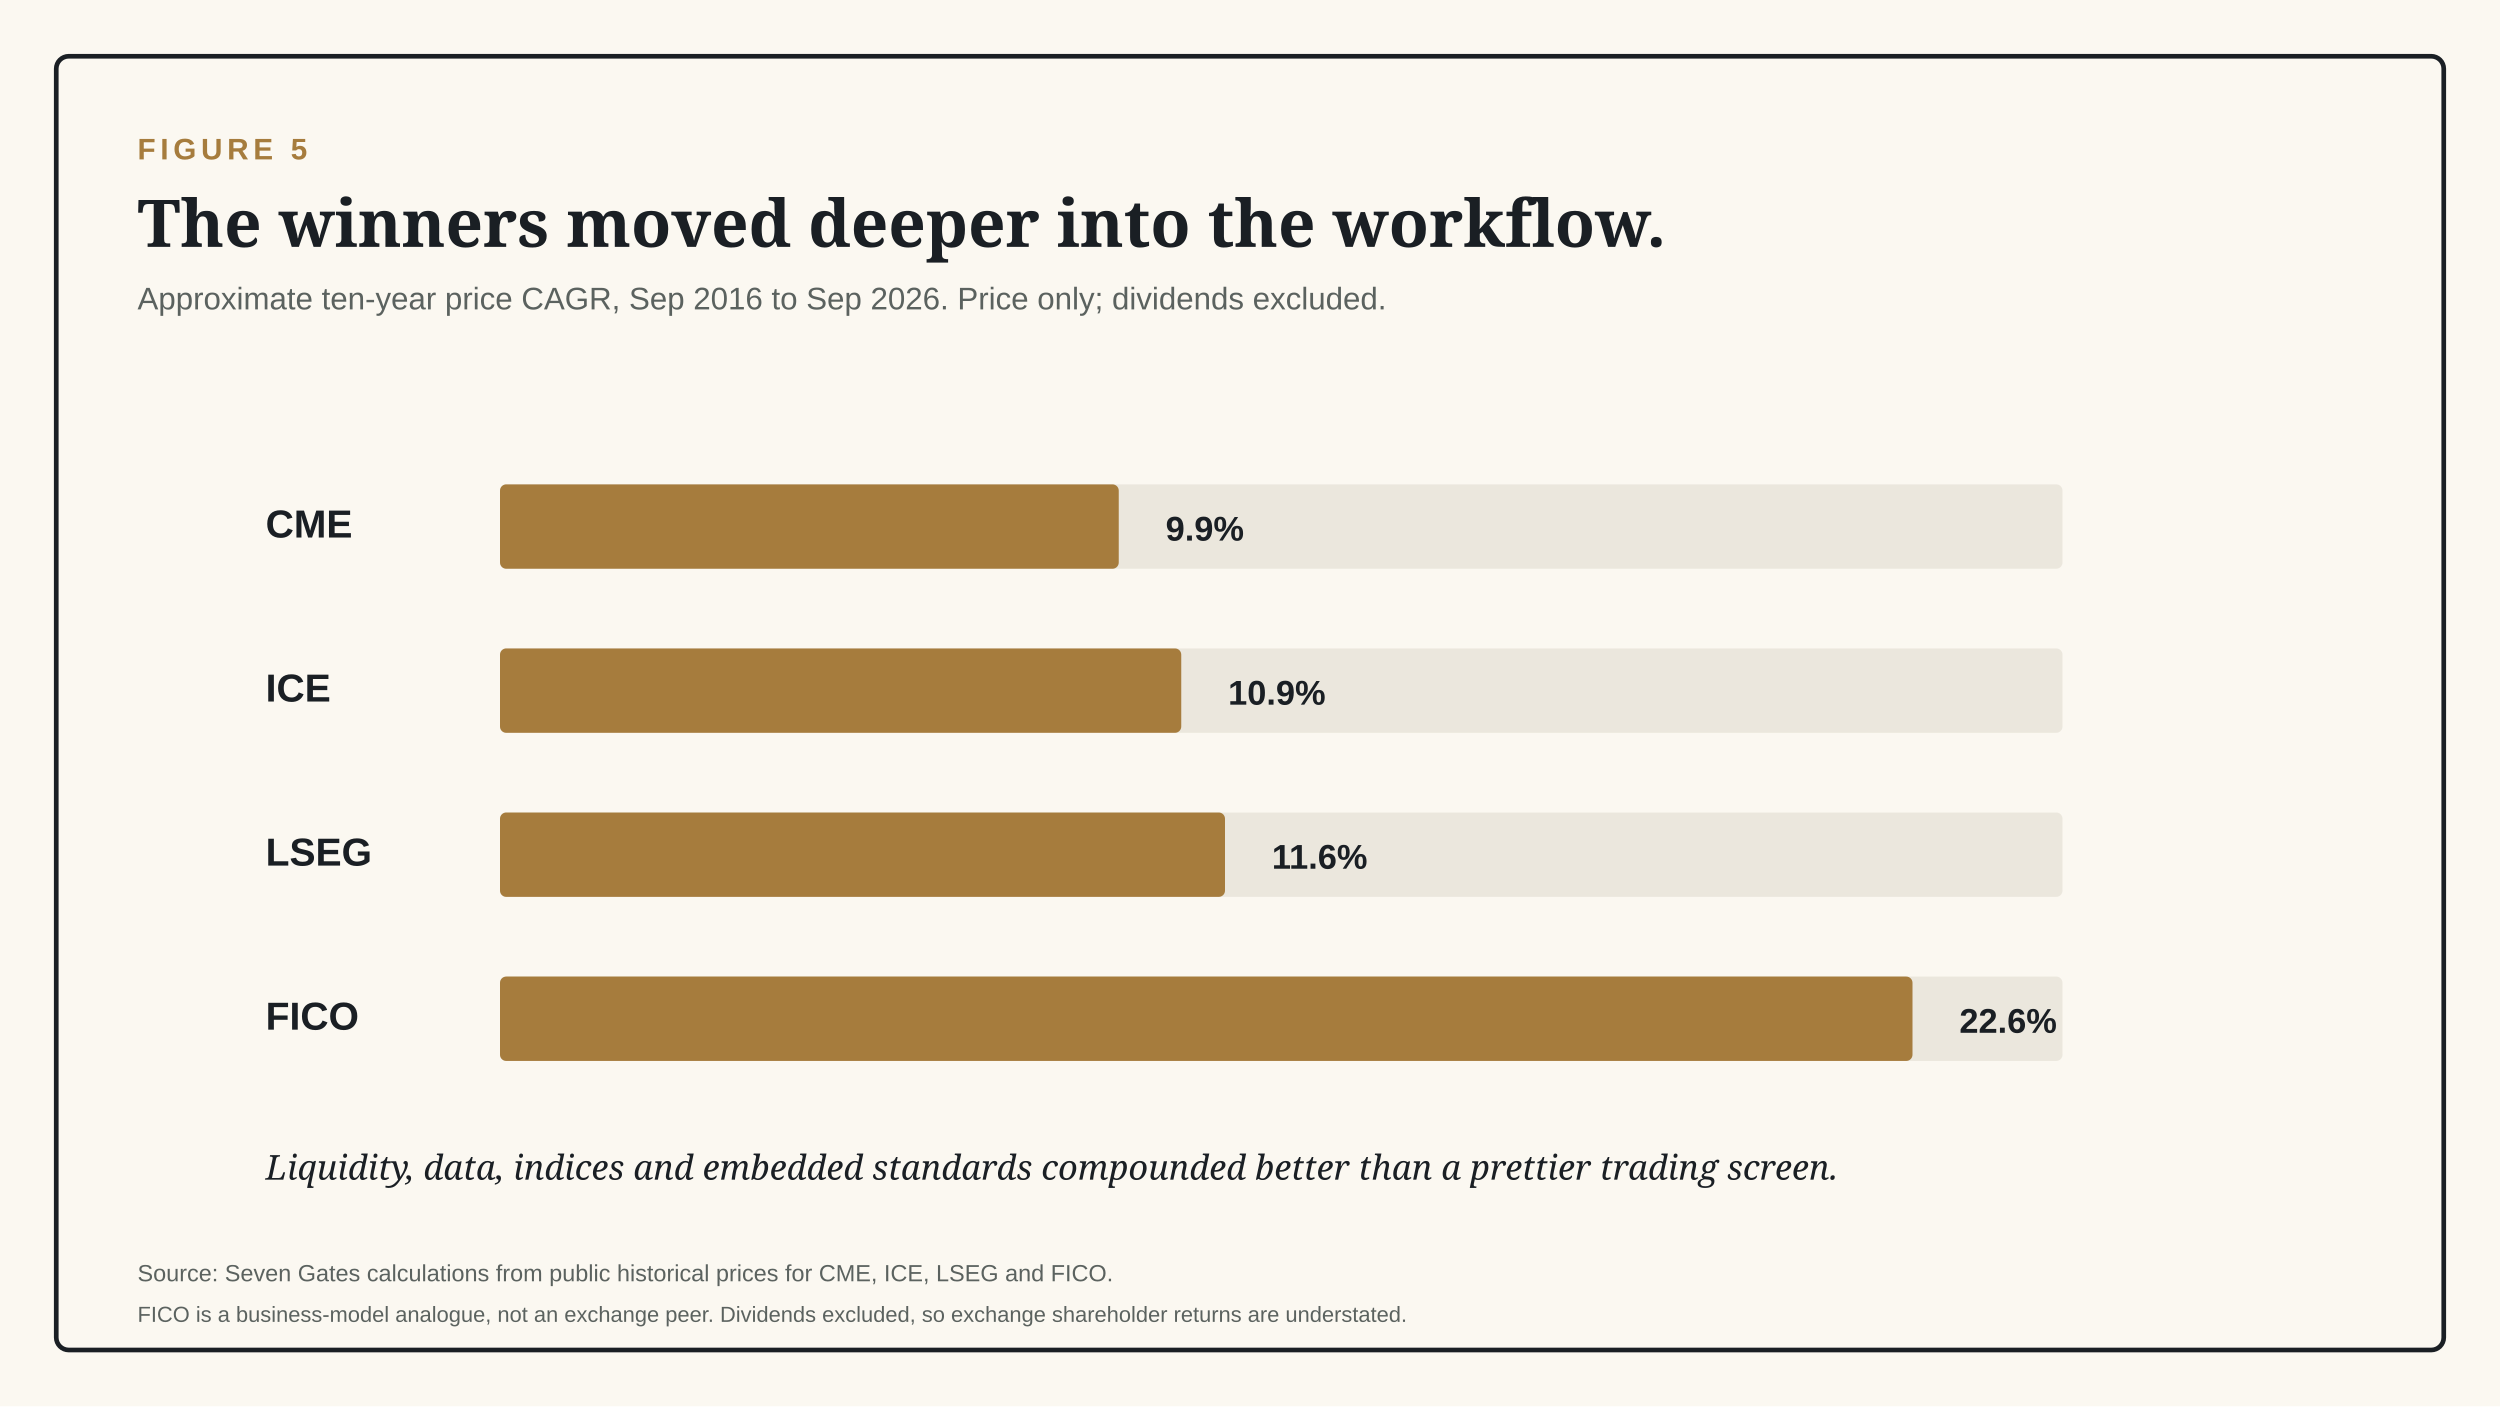
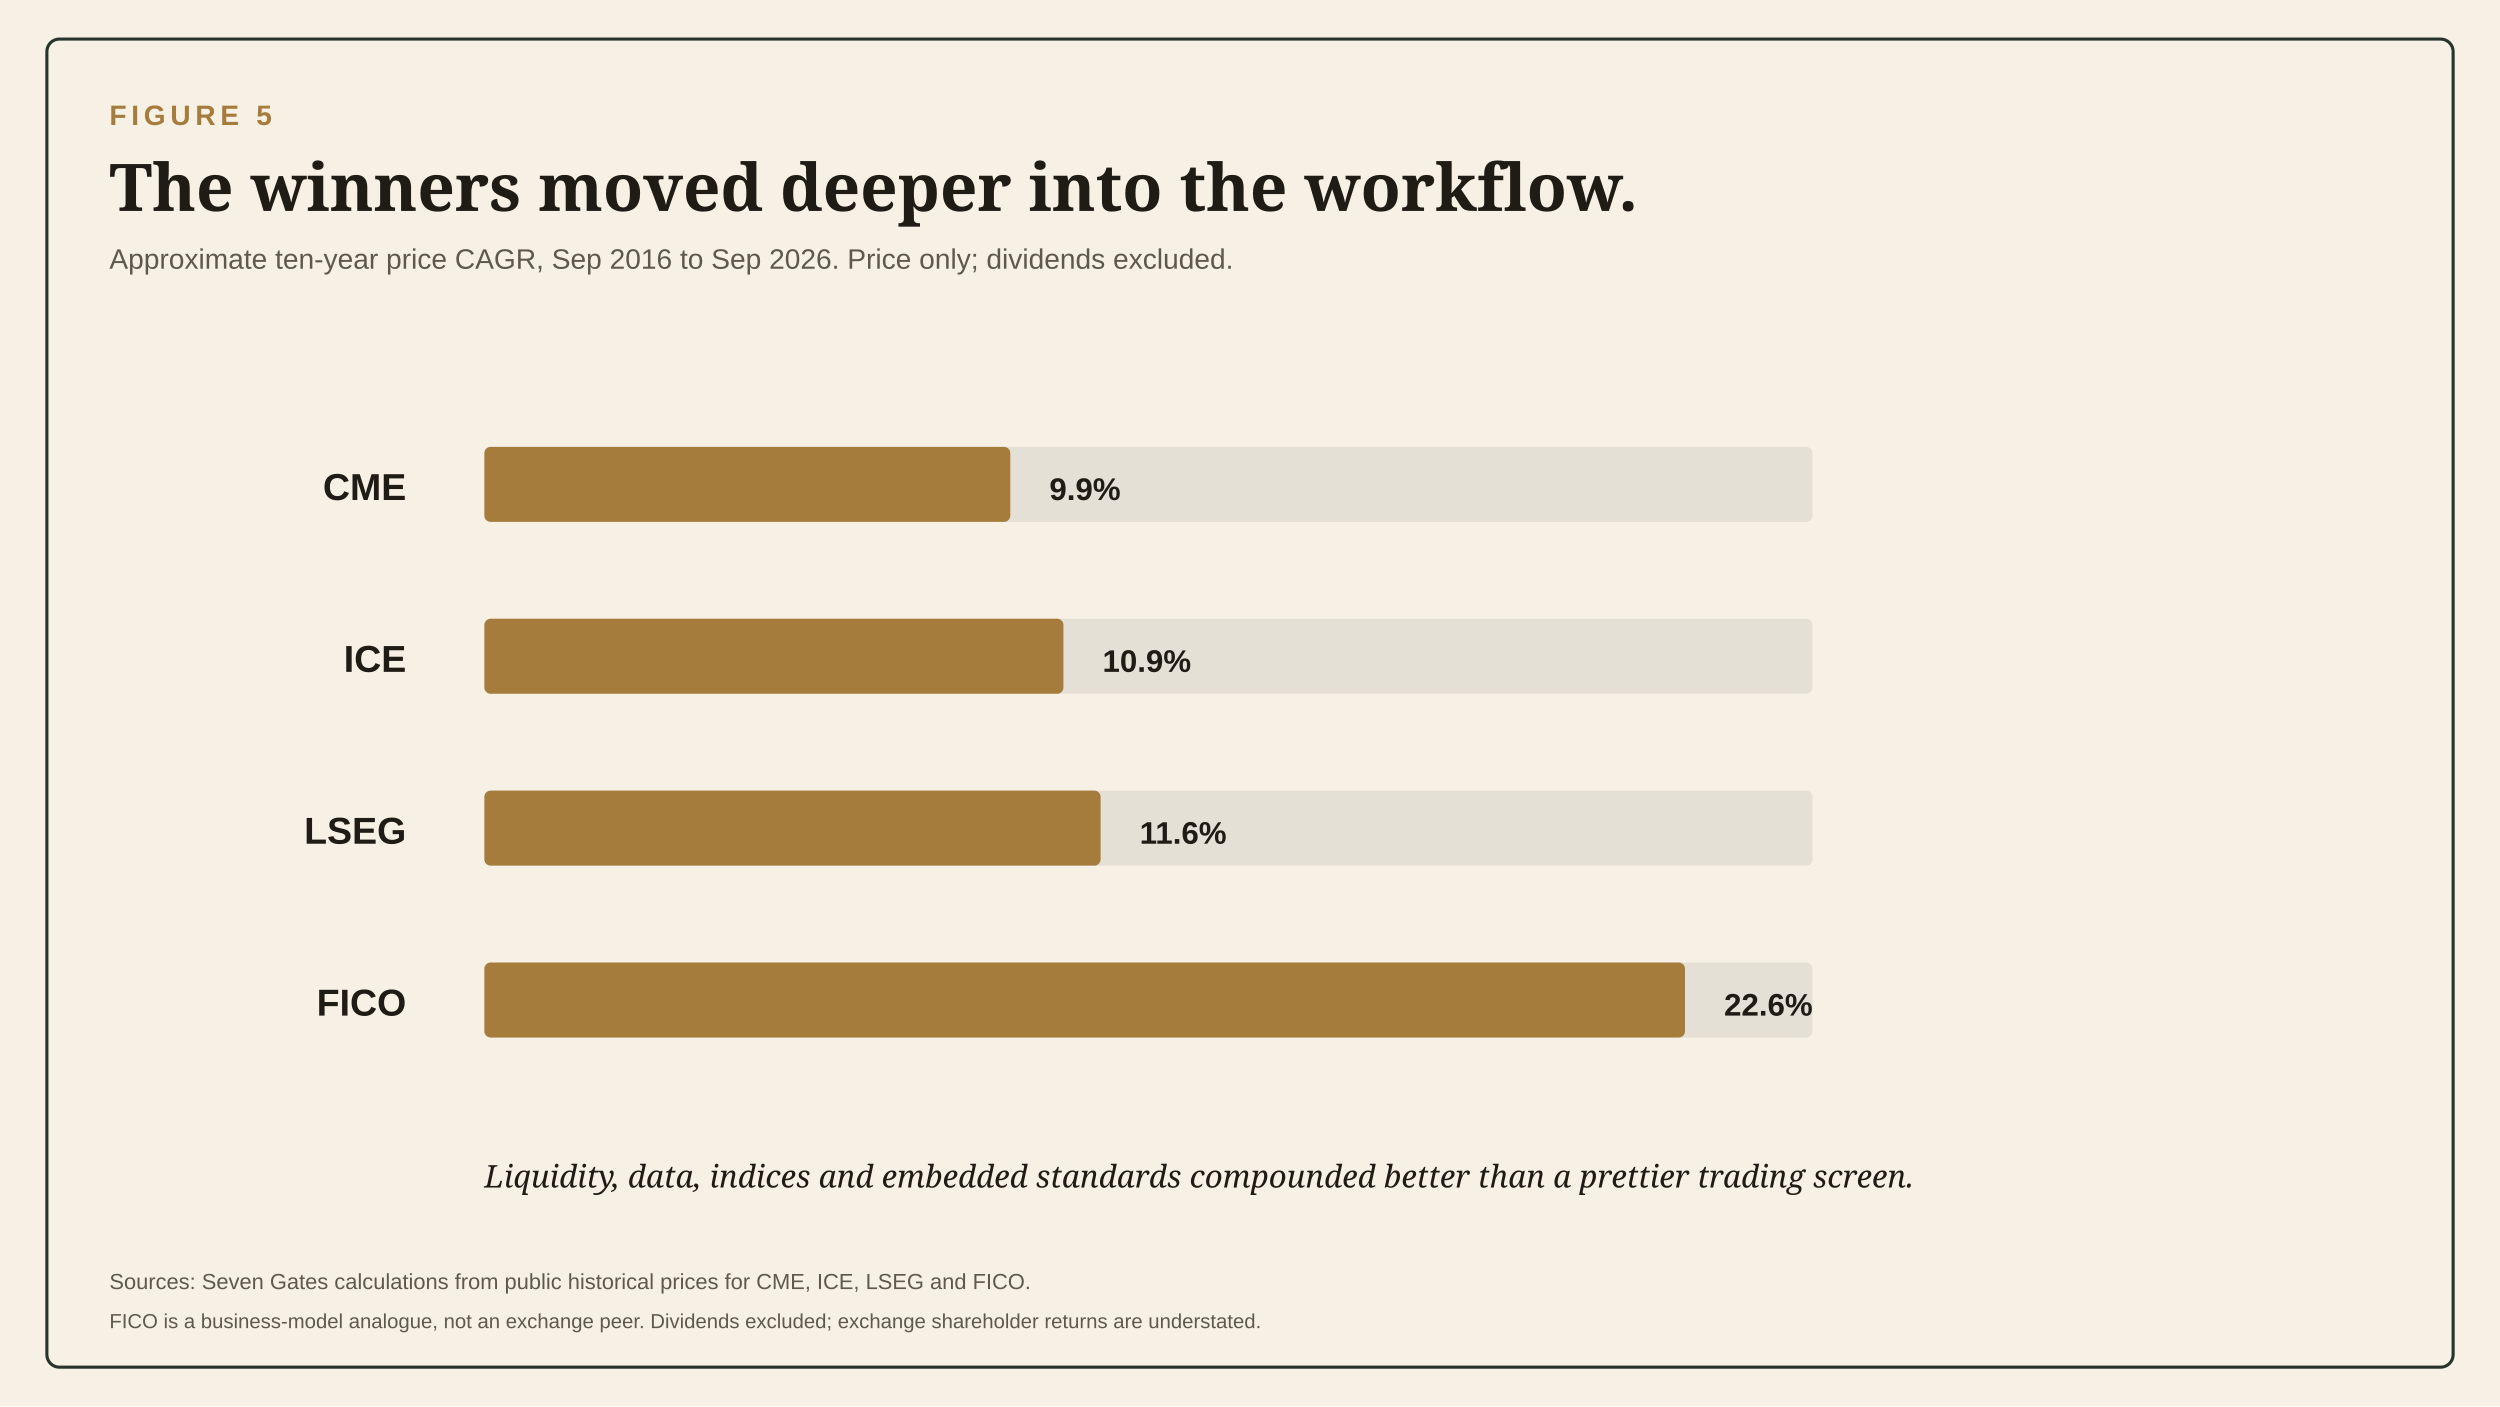
- <svg xmlns="http://www.w3.org/2000/svg" width="1600" height="900" viewBox="0 0 1600 900">
-   <rect width="1600" height="900" fill="#FBF8F1" />
-   <rect x="36" y="36" width="1528" height="828" rx="8" fill="none" stroke="#1A1F24" stroke-width="3" />
-   <text x="88" y="102" font-family="Arial,sans-serif" font-size="19" font-weight="700" fill="#A67C3D" letter-spacing="3">FIGURE 5</text>
-   <text x="88" y="158" font-family="Georgia,serif" font-size="42" font-weight="700" fill="#1A1F24">The winners moved deeper into the workflow.</text>
-   <text x="88" y="198" font-family="Arial,sans-serif" font-size="20" fill="#5B625F">Approximate ten-year price CAGR, Sep 2016 to Sep 2026. Price only; dividends excluded.</text>
-   <text x="170" y="344" font-family="Arial,sans-serif" font-size="25" font-weight="700" fill="#1A1F24">CME</text>
-   <rect x="320" y="310" width="1000" height="54" rx="4" fill="#C6BFAE" opacity=".3" />
-   <rect x="320" y="310" width="396.0" height="54" rx="4" fill="#A67C3D" />
-   <text x="746.0" y="346" font-family="Arial,sans-serif" font-size="22" font-weight="700" fill="#1A1F24">9.9%</text>
-   <text x="170" y="449" font-family="Arial,sans-serif" font-size="25" font-weight="700" fill="#1A1F24">ICE</text>
-   <rect x="320" y="415" width="1000" height="54" rx="4" fill="#C6BFAE" opacity=".3" />
-   <rect x="320" y="415" width="436.0" height="54" rx="4" fill="#A67C3D" />
-   <text x="786.0" y="451" font-family="Arial,sans-serif" font-size="22" font-weight="700" fill="#1A1F24">10.9%</text>
-   <text x="170" y="554" font-family="Arial,sans-serif" font-size="25" font-weight="700" fill="#1A1F24">LSEG</text>
-   <rect x="320" y="520" width="1000" height="54" rx="4" fill="#C6BFAE" opacity=".3" />
-   <rect x="320" y="520" width="464.0" height="54" rx="4" fill="#A67C3D" />
-   <text x="814.0" y="556" font-family="Arial,sans-serif" font-size="22" font-weight="700" fill="#1A1F24">11.6%</text>
-   <text x="170" y="659" font-family="Arial,sans-serif" font-size="25" font-weight="700" fill="#1A1F24">FICO</text>
-   <rect x="320" y="625" width="1000" height="54" rx="4" fill="#C6BFAE" opacity=".3" />
-   <rect x="320" y="625" width="904.0" height="54" rx="4" fill="#A67C3D" />
-   <text x="1254.0" y="661" font-family="Arial,sans-serif" font-size="22" font-weight="700" fill="#1A1F24">22.6%</text>
-   <text x="170" y="755" font-family="Georgia,serif" font-size="22" font-style="italic" fill="#1A1F24">Liquidity, data, indices and embedded standards compounded better than a prettier trading screen.</text>
-   <text x="88" y="820" font-family="Arial,sans-serif" font-size="15" fill="#5B625F">Source: Seven Gates calculations from public historical prices for CME, ICE, LSEG and FICO.</text>
-   <text x="88" y="846" font-family="Arial,sans-serif" font-size="14" fill="#5B625F">FICO is a business-model analogue, not an exchange peer. Dividends excluded, so exchange shareholder returns are understated.</text>
+ <svg xmlns="http://www.w3.org/2000/svg" width="1600" height="900" viewBox="0 0 1600 900" role="img">
+   <rect width="1600" height="900" fill="#F6F1E4" />
+   <rect x="30" y="25" width="1540" height="850" rx="8" fill="none" stroke="#26342B" stroke-width="2" />
+   <text x="70" y="80" font-family="Arial,sans-serif" font-size="18" font-weight="700" fill="#A67C3D" letter-spacing="3">FIGURE 5</text>
+   <text x="70" y="135" font-family="Georgia,serif" font-size="42" font-weight="700" fill="#1F1B15">The winners moved deeper into the workflow.</text>
+   <text x="70" y="172" font-family="Arial,sans-serif" font-size="18" fill="#5E584F">Approximate ten-year price CAGR, Sep 2016 to Sep 2026. Price only; dividends excluded.</text>
+   <text x="260" y="320" text-anchor="end" font-family="Arial,sans-serif" font-size="24" font-weight="700" fill="#1F1B15">CME</text>
+   <rect x="310" y="286" width="850" height="48" rx="4" fill="#E5E0D6" />
+   <rect x="310" y="286" width="336.6" height="48" rx="4" fill="#A67C3D" />
+   <text x="671.6" y="320" font-family="Arial,sans-serif" font-size="20" font-weight="700" fill="#1F1B15">9.9%</text>
+   <text x="260" y="430" text-anchor="end" font-family="Arial,sans-serif" font-size="24" font-weight="700" fill="#1F1B15">ICE</text>
+   <rect x="310" y="396" width="850" height="48" rx="4" fill="#E5E0D6" />
+   <rect x="310" y="396" width="370.6" height="48" rx="4" fill="#A67C3D" />
+   <text x="705.6" y="430" font-family="Arial,sans-serif" font-size="20" font-weight="700" fill="#1F1B15">10.9%</text>
+   <text x="260" y="540" text-anchor="end" font-family="Arial,sans-serif" font-size="24" font-weight="700" fill="#1F1B15">LSEG</text>
+   <rect x="310" y="506" width="850" height="48" rx="4" fill="#E5E0D6" />
+   <rect x="310" y="506" width="394.4" height="48" rx="4" fill="#A67C3D" />
+   <text x="729.4" y="540" font-family="Arial,sans-serif" font-size="20" font-weight="700" fill="#1F1B15">11.6%</text>
+   <text x="260" y="650" text-anchor="end" font-family="Arial,sans-serif" font-size="24" font-weight="700" fill="#1F1B15">FICO</text>
+   <rect x="310" y="616" width="850" height="48" rx="4" fill="#E5E0D6" />
+   <rect x="310" y="616" width="768.4" height="48" rx="4" fill="#A67C3D" />
+   <text x="1103.4" y="650" font-family="Arial,sans-serif" font-size="20" font-weight="700" fill="#1F1B15">22.6%</text>
+   <text x="310" y="760" font-family="Georgia,serif" font-size="20" font-style="italic" fill="#1F1B15">Liquidity, data, indices and embedded standards compounded better than a prettier trading screen.</text>
+   <text x="70" y="825" font-family="Arial,sans-serif" font-size="14" fill="#5E584F">Sources: Seven Gates calculations from public historical prices for CME, ICE, LSEG and FICO.</text>
+   <text x="70" y="850" font-family="Arial,sans-serif" font-size="13" fill="#5E584F">FICO is a business-model analogue, not an exchange peer. Dividends excluded; exchange shareholder returns are understated.</text>
</svg>
